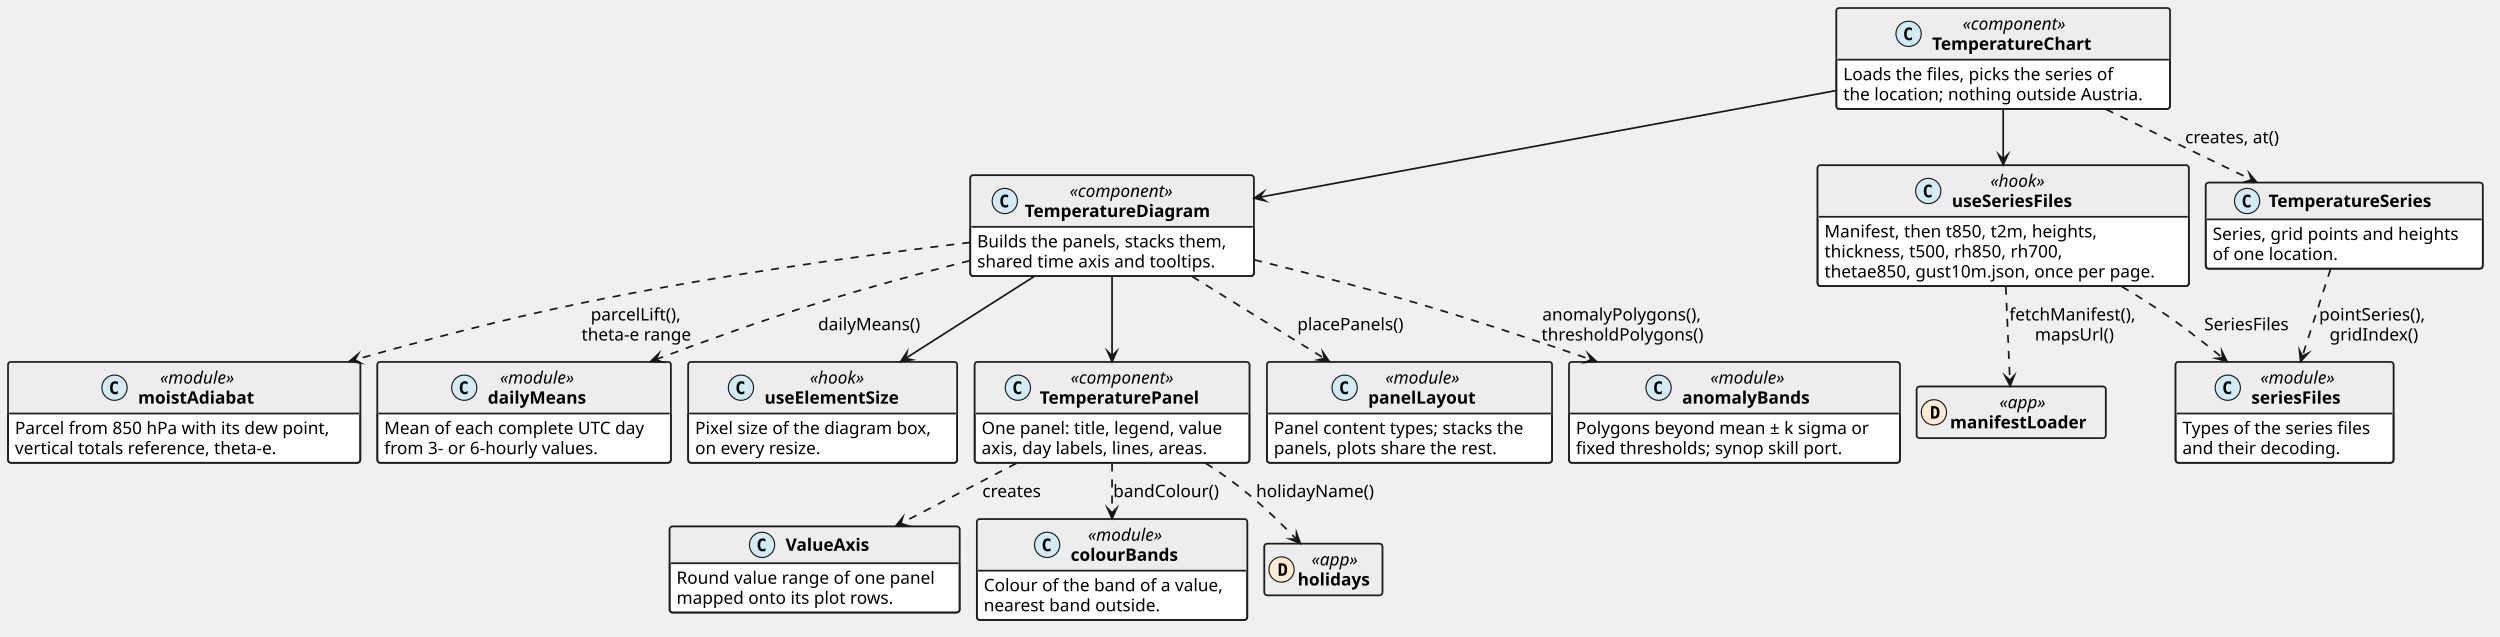
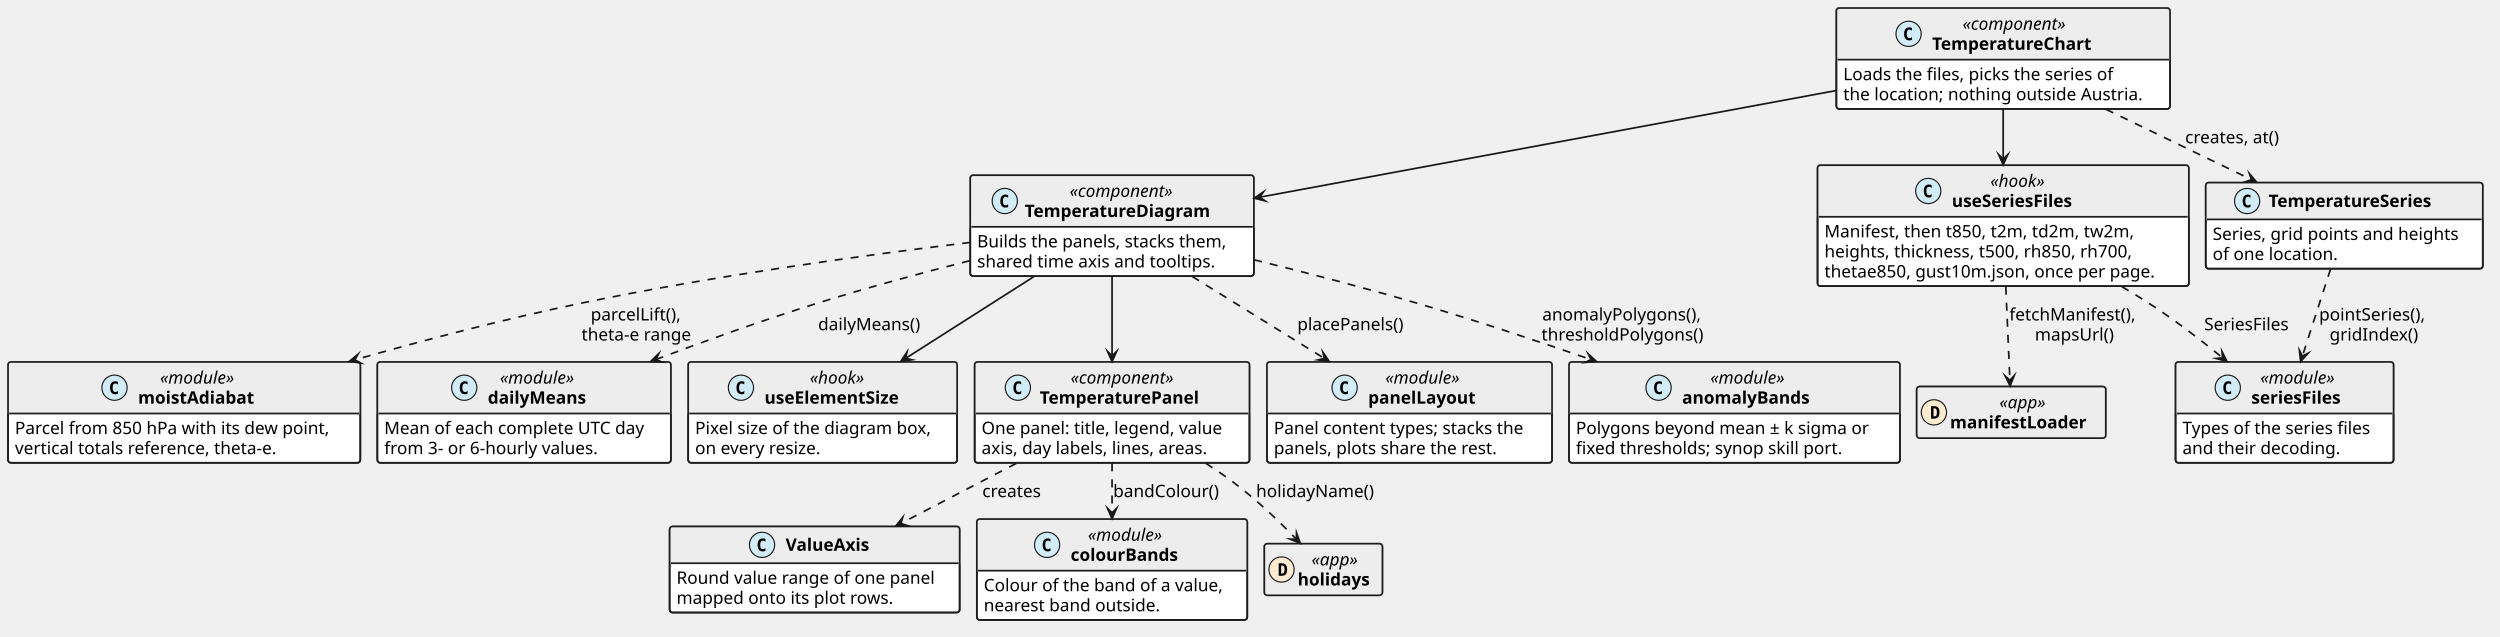
<svg xmlns="http://www.w3.org/2000/svg" version="1.1" data-diagram-type="CLASS" style="width:2177px;height:554px;background:#FFFFFF;" width="2177px" height="554px" viewBox="0 0 2177 554" zoomAndPan="magnify" preserveAspectRatio="none" contentStyleType="text/css">
  <defs />
  <g font-family="sans-serif" lengthAdjust="spacing">
    <g class="entity" data-qualified-name="TemperatureChart" id="ent0001" data-source-line="44">
      <rect x="1599.09" y="7" width="290.584" height="87.844" fill="#FFF" style="stroke:#1D1D1B;stroke-width:1.5;" rx="2.5" ry="2.5" />
      <rect x="1599.09" y="7" width="290.584" height="44.922" fill="#EDEDED" style="stroke:#EDEDED;stroke-width:1.5;" rx="2.5" ry="2.5" />
      <rect x="1599.09" y="49.422" width="290.584" height="2.5" fill="#EDEDED" style="stroke:#EDEDED;stroke-width:1.5;" />
      <rect x="1599.09" y="7" width="290.584" height="87.844" fill="none" style="stroke:#1D1D1B;stroke-width:1.5;" rx="2.5" ry="2.5" />
      <ellipse cx="1662.001" cy="29.461" rx="11" ry="11" fill="#D1EBF7" style="stroke:#181818;stroke-width:1;" />
      <path d="M1664.923,34.648 Q1664.407,34.914 1663.845,35.039 Q1663.282,35.18 1662.657,35.18 Q1660.438,35.18 1659.267,33.727 Q1658.11,32.258 1658.11,29.508 Q1658.11,26.742 1659.267,25.289 Q1660.438,23.82 1662.657,23.82 Q1663.282,23.82 1663.845,23.961 Q1664.423,24.086 1664.923,24.352 L1664.923,26.758 Q1664.36,26.242 1663.829,26.008 Q1663.313,25.773 1662.751,25.773 Q1661.579,25.773 1660.97,26.711 Q1660.36,27.648 1660.36,29.508 Q1660.36,31.352 1660.97,32.289 Q1661.579,33.227 1662.751,33.227 Q1663.313,33.227 1663.829,32.992 Q1664.36,32.758 1664.923,32.242 L1664.923,34.648 Z " fill="#000" />
      <text x="1709.026" y="25.923" fill="#000" font-size="15" textLength="103.213" font-style="italic">«component»</text>
      <text x="1682.501" y="43.384" fill="#000" font-size="15" textLength="156.262" font-weight="700">TemperatureChart</text>
      <line x1="1600.09" y1="51.922" x2="1888.674" y2="51.922" style="stroke:#1D1D1B;stroke-width:1.5;" />
      <text x="1605.09" y="69.845" fill="#000" font-size="15" textLength="254.648">Loads the files, picks the series of</text>
      <text x="1605.09" y="87.306" fill="#000" font-size="15" textLength="278.584">the location; nothing outside Austria.</text>
    </g>
    <g class="entity" data-qualified-name="TemperatureDiagram" id="ent0002" data-source-line="48">
      <rect x="844.89" y="152.58" width="246.99" height="87.844" fill="#FFF" style="stroke:#1D1D1B;stroke-width:1.5;" rx="2.5" ry="2.5" />
      <rect x="844.89" y="152.58" width="246.99" height="44.922" fill="#EDEDED" style="stroke:#EDEDED;stroke-width:1.5;" rx="2.5" ry="2.5" />
      <rect x="844.89" y="195.002" width="246.99" height="2.5" fill="#EDEDED" style="stroke:#EDEDED;stroke-width:1.5;" />
      <rect x="844.89" y="152.58" width="246.99" height="87.844" fill="none" style="stroke:#1D1D1B;stroke-width:1.5;" rx="2.5" ry="2.5" />
      <ellipse cx="874.967" cy="175.041" rx="11" ry="11" fill="#D1EBF7" style="stroke:#181818;stroke-width:1;" />
      <path d="M877.888,180.228 Q877.373,180.494 876.81,180.619 Q876.248,180.76 875.623,180.76 Q873.404,180.76 872.232,179.307 Q871.076,177.838 871.076,175.088 Q871.076,172.322 872.232,170.869 Q873.404,169.4 875.623,169.4 Q876.248,169.4 876.81,169.541 Q877.388,169.666 877.888,169.932 L877.888,172.338 Q877.326,171.822 876.795,171.588 Q876.279,171.353 875.717,171.353 Q874.545,171.353 873.935,172.291 Q873.326,173.228 873.326,175.088 Q873.326,176.932 873.935,177.869 Q874.545,178.807 875.717,178.807 Q876.279,178.807 876.795,178.572 Q877.326,178.338 877.888,177.822 L877.888,180.228 Z " fill="#000" />
      <text x="931.454" y="171.503" fill="#000" font-size="15" textLength="103.213" font-style="italic">«component»</text>
      <text x="892.317" y="188.964" fill="#000" font-size="15" textLength="181.487" font-weight="700">TemperatureDiagram</text>
      <line x1="845.89" y1="197.502" x2="1090.88" y2="197.502" style="stroke:#1D1D1B;stroke-width:1.5;" />
      <text x="850.89" y="215.425" fill="#000" font-size="15" textLength="234.99">Builds the panels, stacks them,</text>
      <text x="850.89" y="232.886" fill="#000" font-size="15" textLength="223.22">shared time axis and tooltips.</text>
    </g>
    <g class="entity" data-qualified-name="TemperaturePanel" id="ent0003" data-source-line="52">
      <rect x="848.74" y="315.15" width="239.292" height="87.844" fill="#FFF" style="stroke:#1D1D1B;stroke-width:1.5;" rx="2.5" ry="2.5" />
      <rect x="848.74" y="315.15" width="239.292" height="44.922" fill="#EDEDED" style="stroke:#EDEDED;stroke-width:1.5;" rx="2.5" ry="2.5" />
      <rect x="848.74" y="357.572" width="239.292" height="2.5" fill="#EDEDED" style="stroke:#EDEDED;stroke-width:1.5;" />
      <rect x="848.74" y="315.15" width="239.292" height="87.844" fill="none" style="stroke:#1D1D1B;stroke-width:1.5;" rx="2.5" ry="2.5" />
      <ellipse cx="886.374" cy="337.611" rx="11" ry="11" fill="#D1EBF7" style="stroke:#181818;stroke-width:1;" />
      <path d="M889.296,342.798 Q888.78,343.064 888.218,343.189 Q887.655,343.33 887.03,343.33 Q884.812,343.33 883.64,341.877 Q882.483,340.408 882.483,337.658 Q882.483,334.892 883.64,333.439 Q884.812,331.97 887.03,331.97 Q887.655,331.97 888.218,332.111 Q888.796,332.236 889.296,332.502 L889.296,334.908 Q888.733,334.392 888.202,334.158 Q887.687,333.923 887.124,333.923 Q885.952,333.923 885.343,334.861 Q884.733,335.798 884.733,337.658 Q884.733,339.502 885.343,340.439 Q885.952,341.377 887.124,341.377 Q887.687,341.377 888.202,341.142 Q888.733,340.908 889.296,340.392 L889.296,342.798 Z " fill="#000" />
      <text x="932.295" y="334.073" fill="#000" font-size="15" textLength="103.213" font-style="italic">«component»</text>
      <text x="905.404" y="351.534" fill="#000" font-size="15" textLength="156.995" font-weight="700">TemperaturePanel</text>
      <line x1="849.74" y1="360.072" x2="1087.032" y2="360.072" style="stroke:#1D1D1B;stroke-width:1.5;" />
      <text x="854.74" y="377.995" fill="#000" font-size="15" textLength="227.292">One panel: title, legend, value</text>
      <text x="854.74" y="395.456" fill="#000" font-size="15" textLength="216.357">axis, day labels, lines, areas.</text>
    </g>
    <g class="entity" data-qualified-name="useSeriesFiles" id="ent0004" data-source-line="56">
      <rect x="1582.72" y="143.85" width="323.323" height="105.305" fill="#FFF" style="stroke:#1D1D1B;stroke-width:1.5;" rx="2.5" ry="2.5" />
      <rect x="1582.72" y="143.85" width="323.323" height="44.922" fill="#EDEDED" style="stroke:#EDEDED;stroke-width:1.5;" rx="2.5" ry="2.5" />
      <rect x="1582.72" y="186.272" width="323.323" height="2.5" fill="#EDEDED" style="stroke:#EDEDED;stroke-width:1.5;" />
      <rect x="1582.72" y="143.85" width="323.323" height="105.305" fill="none" style="stroke:#1D1D1B;stroke-width:1.5;" rx="2.5" ry="2.5" />
      <ellipse cx="1679.117" cy="166.311" rx="11" ry="11" fill="#D1EBF7" style="stroke:#181818;stroke-width:1;" />
      <path d="M1682.039,171.498 Q1681.523,171.764 1680.961,171.889 Q1680.398,172.03 1679.773,172.03 Q1677.555,172.03 1676.383,170.577 Q1675.227,169.108 1675.227,166.358 Q1675.227,163.592 1676.383,162.139 Q1677.555,160.67 1679.773,160.67 Q1680.398,160.67 1680.961,160.811 Q1681.539,160.936 1682.039,161.202 L1682.039,163.608 Q1681.477,163.092 1680.945,162.858 Q1680.43,162.623 1679.867,162.623 Q1678.695,162.623 1678.086,163.561 Q1677.477,164.498 1677.477,166.358 Q1677.477,168.202 1678.086,169.139 Q1678.695,170.077 1679.867,170.077 Q1680.43,170.077 1680.945,169.842 Q1681.477,169.608 1682.039,169.092 L1682.039,171.498 Z " fill="#000" />
      <text x="1733.18" y="162.773" fill="#000" font-size="15" textLength="54.902" font-style="italic">«hook»</text>
      <text x="1699.617" y="180.234" fill="#000" font-size="15" textLength="122.029" font-weight="700">useSeriesFiles</text>
      <line x1="1583.72" y1="188.772" x2="1905.043" y2="188.772" style="stroke:#1D1D1B;stroke-width:1.5;" />
-       <text x="1588.72" y="206.695" fill="#000" font-size="15" textLength="256.458">Manifest, then t850, t2m, heights,</text>
-       <text x="1588.72" y="224.156" fill="#000" font-size="15" textLength="227.351">thickness, t500, rh850, rh700,</text>
+       <text x="1588.72" y="206.695" fill="#000" font-size="15" textLength="292.229">Manifest, then t850, t2m, td2m, tw2m,</text>
+       <text x="1588.72" y="224.156" fill="#000" font-size="15" textLength="292.515">heights, thickness, t500, rh850, rh700,</text>
      <text x="1588.72" y="241.617" fill="#000" font-size="15" textLength="311.323">thetae850, gust10m.json, once per page.</text>
    </g>
    <g class="entity" data-qualified-name="TemperatureSeries" id="ent0005" data-source-line="61">
      <rect x="1920.75" y="159.04" width="241.263" height="74.922" fill="#FFF" style="stroke:#1D1D1B;stroke-width:1.5;" rx="2.5" ry="2.5" />
      <rect x="1920.75" y="159.04" width="241.263" height="32" fill="#EDEDED" style="stroke:#EDEDED;stroke-width:1.5;" rx="2.5" ry="2.5" />
      <rect x="1920.75" y="188.54" width="241.263" height="2.5" fill="#EDEDED" style="stroke:#EDEDED;stroke-width:1.5;" />
      <rect x="1920.75" y="159.04" width="241.263" height="74.922" fill="none" style="stroke:#1D1D1B;stroke-width:1.5;" rx="2.5" ry="2.5" />
      <ellipse cx="1956.792" cy="175.04" rx="11" ry="11" fill="#D1EBF7" style="stroke:#181818;stroke-width:1;" />
      <path d="M1959.714,180.228 Q1959.198,180.493 1958.636,180.618 Q1958.073,180.759 1957.448,180.759 Q1955.23,180.759 1954.058,179.306 Q1952.901,177.837 1952.901,175.087 Q1952.901,172.321 1954.058,170.868 Q1955.23,169.399 1957.448,169.399 Q1958.073,169.399 1958.636,169.54 Q1959.214,169.665 1959.714,169.931 L1959.714,172.337 Q1959.151,171.821 1958.62,171.587 Q1958.105,171.353 1957.542,171.353 Q1956.37,171.353 1955.761,172.29 Q1955.151,173.228 1955.151,175.087 Q1955.151,176.931 1955.761,177.868 Q1956.37,178.806 1957.542,178.806 Q1958.105,178.806 1958.62,178.571 Q1959.151,178.337 1959.714,177.821 L1959.714,180.228 Z " fill="#000" />
      <text x="1975.468" y="180.233" fill="#000" font-size="15" textLength="162.502" font-weight="700">TemperatureSeries</text>
      <line x1="1921.75" y1="191.04" x2="2161.013" y2="191.04" style="stroke:#1D1D1B;stroke-width:1.5;" />
      <text x="1926.75" y="208.963" fill="#000" font-size="15" textLength="229.263">Series, grid points and heights</text>
      <text x="1926.75" y="226.424" fill="#000" font-size="15" textLength="116.191">of one location.</text>
    </g>
    <g class="entity" data-qualified-name="panelLayout" id="ent0006" data-source-line="65">
      <rect x="1103.25" y="315.15" width="248.272" height="87.844" fill="#FFF" style="stroke:#1D1D1B;stroke-width:1.5;" rx="2.5" ry="2.5" />
      <rect x="1103.25" y="315.15" width="248.272" height="44.922" fill="#EDEDED" style="stroke:#EDEDED;stroke-width:1.5;" rx="2.5" ry="2.5" />
      <rect x="1103.25" y="357.572" width="248.272" height="2.5" fill="#EDEDED" style="stroke:#EDEDED;stroke-width:1.5;" />
      <rect x="1103.25" y="315.15" width="248.272" height="87.844" fill="none" style="stroke:#1D1D1B;stroke-width:1.5;" rx="2.5" ry="2.5" />
      <ellipse cx="1170.903" cy="337.611" rx="11" ry="11" fill="#D1EBF7" style="stroke:#181818;stroke-width:1;" />
      <path d="M1173.825,342.798 Q1173.31,343.064 1172.747,343.189 Q1172.185,343.33 1171.56,343.33 Q1169.341,343.33 1168.169,341.877 Q1167.013,340.408 1167.013,337.658 Q1167.013,334.892 1168.169,333.439 Q1169.341,331.97 1171.56,331.97 Q1172.185,331.97 1172.747,332.111 Q1173.325,332.236 1173.825,332.502 L1173.825,334.908 Q1173.263,334.392 1172.731,334.158 Q1172.216,333.923 1171.653,333.923 Q1170.481,333.923 1169.872,334.861 Q1169.263,335.798 1169.263,337.658 Q1169.263,339.502 1169.872,340.439 Q1170.481,341.377 1171.653,341.377 Q1172.216,341.377 1172.731,341.142 Q1173.263,340.908 1173.825,340.392 L1173.825,342.798 Z " fill="#000" />
      <text x="1206.352" y="334.073" fill="#000" font-size="15" textLength="74.568" font-style="italic">«module»</text>
      <text x="1191.403" y="351.534" fill="#000" font-size="15" textLength="104.465" font-weight="700">panelLayout</text>
      <line x1="1104.25" y1="360.072" x2="1350.522" y2="360.072" style="stroke:#1D1D1B;stroke-width:1.5;" />
      <text x="1109.25" y="377.995" fill="#000" font-size="15" textLength="236.272">Panel content types; stacks the</text>
      <text x="1109.25" y="395.456" fill="#000" font-size="15" textLength="210.22">panels, plots share the rest.</text>
    </g>
    <g class="entity" data-qualified-name="ValueAxis" id="ent0007" data-source-line="69">
      <rect x="583.11" y="458.46" width="252.549" height="74.922" fill="#FFF" style="stroke:#1D1D1B;stroke-width:1.5;" rx="2.5" ry="2.5" />
      <rect x="583.11" y="458.46" width="252.549" height="32" fill="#EDEDED" style="stroke:#EDEDED;stroke-width:1.5;" rx="2.5" ry="2.5" />
      <rect x="583.11" y="487.96" width="252.549" height="2.5" fill="#EDEDED" style="stroke:#EDEDED;stroke-width:1.5;" />
      <rect x="583.11" y="458.46" width="252.549" height="74.922" fill="none" style="stroke:#1D1D1B;stroke-width:1.5;" rx="2.5" ry="2.5" />
      <ellipse cx="663.595" cy="474.46" rx="11" ry="11" fill="#D1EBF7" style="stroke:#181818;stroke-width:1;" />
      <path d="M666.517,479.648 Q666.002,479.913 665.439,480.038 Q664.877,480.179 664.252,480.179 Q662.033,480.179 660.861,478.726 Q659.705,477.257 659.705,474.507 Q659.705,471.741 660.861,470.288 Q662.033,468.819 664.252,468.819 Q664.877,468.819 665.439,468.96 Q666.017,469.085 666.517,469.351 L666.517,471.757 Q665.955,471.241 665.423,471.007 Q664.908,470.773 664.345,470.773 Q663.173,470.773 662.564,471.71 Q661.955,472.648 661.955,474.507 Q661.955,476.351 662.564,477.288 Q663.173,478.226 664.345,478.226 Q664.908,478.226 665.423,477.991 Q665.955,477.757 666.517,477.241 L666.517,479.648 Z " fill="#000" />
      <text x="684.095" y="479.653" fill="#000" font-size="15" textLength="83.079" font-weight="700">ValueAxis</text>
      <line x1="584.11" y1="490.46" x2="834.659" y2="490.46" style="stroke:#1D1D1B;stroke-width:1.5;" />
      <text x="589.11" y="508.383" fill="#000" font-size="15" textLength="240.549">Round value range of one panel</text>
      <text x="589.11" y="525.844" fill="#000" font-size="15" textLength="201.218">mapped onto its plot rows.</text>
    </g>
    <g class="entity" data-qualified-name="anomalyBands" id="ent0008" data-source-line="73">
      <rect x="1366.29" y="315.15" width="288.174" height="87.844" fill="#FFF" style="stroke:#1D1D1B;stroke-width:1.5;" rx="2.5" ry="2.5" />
      <rect x="1366.29" y="315.15" width="288.174" height="44.922" fill="#EDEDED" style="stroke:#EDEDED;stroke-width:1.5;" rx="2.5" ry="2.5" />
      <rect x="1366.29" y="357.572" width="288.174" height="2.5" fill="#EDEDED" style="stroke:#EDEDED;stroke-width:1.5;" />
      <rect x="1366.29" y="315.15" width="288.174" height="87.844" fill="none" style="stroke:#1D1D1B;stroke-width:1.5;" rx="2.5" ry="2.5" />
      <ellipse cx="1444.289" cy="337.611" rx="11" ry="11" fill="#D1EBF7" style="stroke:#181818;stroke-width:1;" />
      <path d="M1447.211,342.798 Q1446.695,343.064 1446.133,343.189 Q1445.57,343.33 1444.945,343.33 Q1442.726,343.33 1441.554,341.877 Q1440.398,340.408 1440.398,337.658 Q1440.398,334.892 1441.554,333.439 Q1442.726,331.97 1444.945,331.97 Q1445.57,331.97 1446.133,332.111 Q1446.711,332.236 1447.211,332.502 L1447.211,334.908 Q1446.648,334.392 1446.117,334.158 Q1445.601,333.923 1445.039,333.923 Q1443.867,333.923 1443.258,334.861 Q1442.648,335.798 1442.648,337.658 Q1442.648,339.502 1443.258,340.439 Q1443.867,341.377 1445.039,341.377 Q1445.601,341.377 1446.117,341.142 Q1446.648,340.908 1447.211,340.392 L1447.211,342.798 Z " fill="#000" />
      <text x="1489.343" y="334.073" fill="#000" font-size="15" textLength="74.568" font-style="italic">«module»</text>
      <text x="1464.789" y="351.534" fill="#000" font-size="15" textLength="123.677" font-weight="700">anomalyBands</text>
      <line x1="1367.29" y1="360.072" x2="1653.464" y2="360.072" style="stroke:#1D1D1B;stroke-width:1.5;" />
      <text x="1372.29" y="377.995" fill="#000" font-size="15" textLength="276.174">Polygons beyond mean ± k sigma or</text>
      <text x="1372.29" y="395.456" fill="#000" font-size="15" textLength="249.404">fixed thresholds; synop skill port.</text>
    </g>
    <g class="entity" data-qualified-name="moistAdiabat" id="ent0009" data-source-line="77">
      <rect x="7" y="315.15" width="306.763" height="87.844" fill="#FFF" style="stroke:#1D1D1B;stroke-width:1.5;" rx="2.5" ry="2.5" />
      <rect x="7" y="315.15" width="306.763" height="44.922" fill="#EDEDED" style="stroke:#EDEDED;stroke-width:1.5;" rx="2.5" ry="2.5" />
      <rect x="7" y="357.572" width="306.763" height="2.5" fill="#EDEDED" style="stroke:#EDEDED;stroke-width:1.5;" />
      <rect x="7" y="315.15" width="306.763" height="87.844" fill="none" style="stroke:#1D1D1B;stroke-width:1.5;" rx="2.5" ry="2.5" />
      <ellipse cx="99.724" cy="337.611" rx="11" ry="11" fill="#D1EBF7" style="stroke:#181818;stroke-width:1;" />
      <path d="M102.646,342.798 Q102.13,343.064 101.568,343.189 Q101.005,343.33 100.38,343.33 Q98.162,343.33 96.99,341.877 Q95.833,340.408 95.833,337.658 Q95.833,334.892 96.99,333.439 Q98.162,331.97 100.38,331.97 Q101.005,331.97 101.568,332.111 Q102.146,332.236 102.646,332.502 L102.646,334.908 Q102.083,334.392 101.552,334.158 Q101.037,333.923 100.474,333.923 Q99.302,333.923 98.693,334.861 Q98.083,335.798 98.083,337.658 Q98.083,339.502 98.693,340.439 Q99.302,341.377 100.474,341.377 Q101.037,341.377 101.552,341.142 Q102.083,340.908 102.646,340.392 L102.646,342.798 Z " fill="#000" />
      <text x="139.348" y="334.073" fill="#000" font-size="15" textLength="74.568" font-style="italic">«module»</text>
      <text x="120.224" y="351.534" fill="#000" font-size="15" textLength="112.815" font-weight="700">moistAdiabat</text>
      <line x1="8" y1="360.072" x2="312.763" y2="360.072" style="stroke:#1D1D1B;stroke-width:1.5;" />
      <text x="13" y="377.995" fill="#000" font-size="15" textLength="294.763">Parcel from 850 hPa with its dew point,</text>
      <text x="13" y="395.456" fill="#000" font-size="15" textLength="248.496">vertical totals reference, theta-e.</text>
    </g>
    <g class="entity" data-qualified-name="dailyMeans" id="ent0010" data-source-line="81">
      <rect x="328.58" y="315.15" width="255.611" height="87.844" fill="#FFF" style="stroke:#1D1D1B;stroke-width:1.5;" rx="2.5" ry="2.5" />
      <rect x="328.58" y="315.15" width="255.611" height="44.922" fill="#EDEDED" style="stroke:#EDEDED;stroke-width:1.5;" rx="2.5" ry="2.5" />
      <rect x="328.58" y="357.572" width="255.611" height="2.5" fill="#EDEDED" style="stroke:#EDEDED;stroke-width:1.5;" />
      <rect x="328.58" y="315.15" width="255.611" height="87.844" fill="none" style="stroke:#1D1D1B;stroke-width:1.5;" rx="2.5" ry="2.5" />
      <ellipse cx="404.261" cy="337.611" rx="11" ry="11" fill="#D1EBF7" style="stroke:#181818;stroke-width:1;" />
      <path d="M407.183,342.798 Q406.667,343.064 406.104,343.189 Q405.542,343.33 404.917,343.33 Q402.698,343.33 401.526,341.877 Q400.37,340.408 400.37,337.658 Q400.37,334.892 401.526,333.439 Q402.698,331.97 404.917,331.97 Q405.542,331.97 406.104,332.111 Q406.683,332.236 407.183,332.502 L407.183,334.908 Q406.62,334.392 406.089,334.158 Q405.573,333.923 405.011,333.923 Q403.839,333.923 403.229,334.861 Q402.62,335.798 402.62,337.658 Q402.62,339.502 403.229,340.439 Q403.839,341.377 405.011,341.377 Q405.573,341.377 406.089,341.142 Q406.62,340.908 407.183,340.392 L407.183,342.798 Z " fill="#000" />
      <text x="435.351" y="334.073" fill="#000" font-size="15" textLength="74.568" font-style="italic">«module»</text>
      <text x="424.761" y="351.534" fill="#000" font-size="15" textLength="95.75" font-weight="700">dailyMeans</text>
      <line x1="329.58" y1="360.072" x2="583.191" y2="360.072" style="stroke:#1D1D1B;stroke-width:1.5;" />
      <text x="334.58" y="377.995" fill="#000" font-size="15" textLength="243.611">Mean of each complete UTC day</text>
      <text x="334.58" y="395.456" fill="#000" font-size="15" textLength="200.522">from 3- or 6-hourly values.</text>
    </g>
    <g class="entity" data-qualified-name="colourBands" id="ent0011" data-source-line="85">
      <rect x="850.64" y="452" width="235.484" height="87.844" fill="#FFF" style="stroke:#1D1D1B;stroke-width:1.5;" rx="2.5" ry="2.5" />
      <rect x="850.64" y="452" width="235.484" height="44.922" fill="#EDEDED" style="stroke:#EDEDED;stroke-width:1.5;" rx="2.5" ry="2.5" />
      <rect x="850.64" y="494.422" width="235.484" height="2.5" fill="#EDEDED" style="stroke:#EDEDED;stroke-width:1.5;" />
      <rect x="850.64" y="452" width="235.484" height="87.844" fill="none" style="stroke:#1D1D1B;stroke-width:1.5;" rx="2.5" ry="2.5" />
      <ellipse cx="911.822" cy="474.461" rx="11" ry="11" fill="#D1EBF7" style="stroke:#181818;stroke-width:1;" />
      <path d="M914.744,479.648 Q914.229,479.914 913.666,480.039 Q913.104,480.18 912.479,480.18 Q910.26,480.18 909.088,478.727 Q907.932,477.258 907.932,474.508 Q907.932,471.742 909.088,470.289 Q910.26,468.82 912.479,468.82 Q913.104,468.82 913.666,468.961 Q914.244,469.086 914.744,469.352 L914.744,471.758 Q914.182,471.242 913.65,471.008 Q913.135,470.773 912.572,470.773 Q911.4,470.773 910.791,471.711 Q910.182,472.648 910.182,474.508 Q910.182,476.352 910.791,477.289 Q911.4,478.227 912.572,478.227 Q913.135,478.227 913.65,477.992 Q914.182,477.758 914.744,477.242 L914.744,479.648 Z " fill="#000" />
      <text x="947.348" y="470.923" fill="#000" font-size="15" textLength="74.568" font-style="italic">«module»</text>
      <text x="932.322" y="488.384" fill="#000" font-size="15" textLength="104.619" font-weight="700">colourBands</text>
      <line x1="851.64" y1="496.922" x2="1085.124" y2="496.922" style="stroke:#1D1D1B;stroke-width:1.5;" />
      <text x="856.64" y="514.845" fill="#000" font-size="15" textLength="223.484">Colour of the band of a value,</text>
      <text x="856.64" y="532.306" fill="#000" font-size="15" textLength="164.363">nearest band outside.</text>
    </g>
    <g class="entity" data-qualified-name="seriesFiles" id="ent0012" data-source-line="89">
      <rect x="1894.47" y="315.15" width="189.832" height="87.844" fill="#FFF" style="stroke:#1D1D1B;stroke-width:1.5;" rx="2.5" ry="2.5" />
      <rect x="1894.47" y="315.15" width="189.832" height="44.922" fill="#EDEDED" style="stroke:#EDEDED;stroke-width:1.5;" rx="2.5" ry="2.5" />
      <rect x="1894.47" y="357.572" width="189.832" height="2.5" fill="#EDEDED" style="stroke:#EDEDED;stroke-width:1.5;" />
      <rect x="1894.47" y="315.15" width="189.832" height="87.844" fill="none" style="stroke:#1D1D1B;stroke-width:1.5;" rx="2.5" ry="2.5" />
      <ellipse cx="1939.949" cy="337.611" rx="11" ry="11" fill="#D1EBF7" style="stroke:#181818;stroke-width:1;" />
      <path d="M1942.871,342.798 Q1942.355,343.064 1941.793,343.189 Q1941.23,343.33 1940.605,343.33 Q1938.387,343.33 1937.215,341.877 Q1936.059,340.408 1936.059,337.658 Q1936.059,334.892 1937.215,333.439 Q1938.387,331.97 1940.605,331.97 Q1941.23,331.97 1941.793,332.111 Q1942.371,332.236 1942.871,332.502 L1942.871,334.908 Q1942.309,334.392 1941.777,334.158 Q1941.262,333.923 1940.699,333.923 Q1939.527,333.923 1938.918,334.861 Q1938.309,335.798 1938.309,337.658 Q1938.309,339.502 1938.918,340.439 Q1939.527,341.377 1940.699,341.377 Q1941.262,341.377 1941.777,341.142 Q1942.309,340.908 1942.871,340.392 L1942.871,342.798 Z " fill="#000" />
      <text x="1968.352" y="334.073" fill="#000" font-size="15" textLength="74.568" font-style="italic">«module»</text>
      <text x="1960.449" y="351.534" fill="#000" font-size="15" textLength="90.374" font-weight="700">seriesFiles</text>
      <line x1="1895.47" y1="360.072" x2="2083.302" y2="360.072" style="stroke:#1D1D1B;stroke-width:1.5;" />
      <text x="1900.47" y="377.995" fill="#000" font-size="15" textLength="177.832">Types of the series files</text>
      <text x="1900.47" y="395.456" fill="#000" font-size="15" textLength="146.367">and their decoding.</text>
    </g>
    <g class="entity" data-qualified-name="useElementSize" id="ent0013" data-source-line="93">
      <rect x="599.28" y="315.15" width="234.202" height="87.844" fill="#FFF" style="stroke:#1D1D1B;stroke-width:1.5;" rx="2.5" ry="2.5" />
      <rect x="599.28" y="315.15" width="234.202" height="44.922" fill="#EDEDED" style="stroke:#EDEDED;stroke-width:1.5;" rx="2.5" ry="2.5" />
      <rect x="599.28" y="357.572" width="234.202" height="2.5" fill="#EDEDED" style="stroke:#EDEDED;stroke-width:1.5;" />
      <rect x="599.28" y="315.15" width="234.202" height="87.844" fill="none" style="stroke:#1D1D1B;stroke-width:1.5;" rx="2.5" ry="2.5" />
      <ellipse cx="645.21" cy="337.611" rx="11" ry="11" fill="#D1EBF7" style="stroke:#181818;stroke-width:1;" />
      <path d="M648.132,342.798 Q647.616,343.064 647.053,343.189 Q646.491,343.33 645.866,343.33 Q643.647,343.33 642.475,341.877 Q641.319,340.408 641.319,337.658 Q641.319,334.892 642.475,333.439 Q643.647,331.97 645.866,331.97 Q646.491,331.97 647.053,332.111 Q647.632,332.236 648.132,332.502 L648.132,334.908 Q647.569,334.392 647.038,334.158 Q646.522,333.923 645.96,333.923 Q644.788,333.923 644.178,334.861 Q643.569,335.798 643.569,337.658 Q643.569,339.502 644.178,340.439 Q644.788,341.377 645.96,341.377 Q646.522,341.377 647.038,341.142 Q647.569,340.908 648.132,340.392 L648.132,342.798 Z " fill="#000" />
      <text x="705.18" y="334.073" fill="#000" font-size="15" textLength="54.902" font-style="italic">«hook»</text>
      <text x="665.71" y="351.534" fill="#000" font-size="15" textLength="133.843" font-weight="700">useElementSize</text>
      <line x1="600.28" y1="360.072" x2="832.482" y2="360.072" style="stroke:#1D1D1B;stroke-width:1.5;" />
      <text x="605.28" y="377.995" fill="#000" font-size="15" textLength="222.202">Pixel size of the diagram box,</text>
      <text x="605.28" y="395.456" fill="#000" font-size="15" textLength="119.846">on every resize.</text>
    </g>
    <g class="entity" data-qualified-name="manifestLoader" id="ent0014" data-source-line="97">
      <rect x="1669.05" y="336.61" width="164.664" height="44.922" fill="#FFF" style="stroke:#1D1D1B;stroke-width:1.5;" rx="2.5" ry="2.5" />
      <rect x="1669.05" y="336.61" width="164.664" height="44.922" fill="#EDEDED" style="stroke:#EDEDED;stroke-width:1.5;" rx="2.5" ry="2.5" />
      <rect x="1669.05" y="379.032" width="164.664" height="2.5" fill="#EDEDED" style="stroke:#EDEDED;stroke-width:1.5;" />
      <rect x="1669.05" y="336.61" width="164.664" height="44.922" fill="none" style="stroke:#1D1D1B;stroke-width:1.5;" rx="2.5" ry="2.5" />
      <ellipse cx="1684.05" cy="359.071" rx="11" ry="11" fill="#FDEBD1" style="stroke:#181818;stroke-width:1;" />
      <path d="M1683.722,355.587 L1683.722,362.618 L1684.3,362.618 Q1685.581,362.618 1686.113,361.821 Q1686.659,361.024 1686.659,359.087 Q1686.659,357.18 1686.113,356.383 Q1685.581,355.587 1684.3,355.587 L1683.722,355.587 Z M1681.55,353.633 L1683.863,353.633 Q1686.55,353.633 1687.722,354.915 Q1688.909,356.196 1688.909,359.087 Q1688.909,361.993 1687.722,363.29 Q1686.55,364.571 1683.863,364.571 L1681.55,364.571 L1681.55,353.633 Z " fill="#000" />
      <text x="1741.087" y="355.533" fill="#000" font-size="15" textLength="46.589" font-style="italic">«app»</text>
      <text x="1698.05" y="372.994" fill="#000" font-size="15" textLength="132.664" font-weight="700">manifestLoader</text>
    </g>
    <g class="entity" data-qualified-name="holidays" id="ent0015" data-source-line="98">
      <rect x="1100.97" y="473.46" width="102.833" height="44.922" fill="#FFF" style="stroke:#1D1D1B;stroke-width:1.5;" rx="2.5" ry="2.5" />
      <rect x="1100.97" y="473.46" width="102.833" height="44.922" fill="#EDEDED" style="stroke:#EDEDED;stroke-width:1.5;" rx="2.5" ry="2.5" />
      <rect x="1100.97" y="515.882" width="102.833" height="2.5" fill="#EDEDED" style="stroke:#EDEDED;stroke-width:1.5;" />
      <rect x="1100.97" y="473.46" width="102.833" height="44.922" fill="none" style="stroke:#1D1D1B;stroke-width:1.5;" rx="2.5" ry="2.5" />
      <ellipse cx="1115.97" cy="495.921" rx="11" ry="11" fill="#FDEBD1" style="stroke:#181818;stroke-width:1;" />
      <path d="M1115.642,492.437 L1115.642,499.468 L1116.22,499.468 Q1117.501,499.468 1118.033,498.671 Q1118.579,497.874 1118.579,495.937 Q1118.579,494.03 1118.033,493.233 Q1117.501,492.437 1116.22,492.437 L1115.642,492.437 Z M1113.47,490.483 L1115.783,490.483 Q1118.47,490.483 1119.642,491.765 Q1120.829,493.046 1120.829,495.937 Q1120.829,498.843 1119.642,500.14 Q1118.47,501.421 1115.783,501.421 L1113.47,501.421 L1113.47,490.483 Z " fill="#000" />
      <text x="1142.092" y="492.383" fill="#000" font-size="15" textLength="46.589" font-style="italic">«app»</text>
      <text x="1129.97" y="509.844" fill="#000" font-size="15" textLength="70.833" font-weight="700">holidays</text>
    </g>
    <g class="link" data-entity-1="ent0001" data-entity-2="ent0004" id="lnk16" data-source-line="99" data-link-type="dependency">
      <path d="M1744.38,95 C1744.38,110.28 1744.38,122.64 1744.38,138.58" style="stroke:#181818;stroke-width:1.5;" fill="none" id="TemperatureChart-to-useSeriesFiles" codeLine="99" />
      <polygon points="1744.38,143.58,1748.38,134.58,1744.38,138.58,1740.38,134.58,1744.38,143.58" fill="#181818" style="stroke:#181818;stroke-width:1.5;stroke-linejoin:miter;stroke-miterlimit:10;" />
    </g>
    <g class="link" data-entity-1="ent0001" data-entity-2="ent0005" id="lnk17" data-source-line="100" data-link-type="dependency">
      <path d="M1833.89,95.2 C1875.74,115.43 1920.549,137.083 1960.589,156.443" style="stroke:#181818;stroke-width:1.5;stroke-dasharray:7,7;" fill="none" id="TemperatureChart-to-TemperatureSeries" codeLine="100" />
      <polygon points="1965.09,158.62,1958.729,151.101,1960.589,156.443,1955.246,158.303,1965.09,158.62" fill="#181818" style="stroke:#181818;stroke-width:1.5;stroke-linejoin:miter;stroke-miterlimit:10;" />
      <text x="1902.79" y="124.773" fill="#000" font-size="15" textLength="92.073">creates, at()</text>
    </g>
    <g class="link" data-entity-1="ent0001" data-entity-2="ent0002" id="lnk18" data-source-line="101" data-link-type="dependency">
      <path d="M1598.88,78.85 C1452.74,105.89 1234.907,146.19 1097.017,171.7" style="stroke:#181818;stroke-width:1.5;" fill="none" id="TemperatureChart-to-TemperatureDiagram" codeLine="101" />
      <polygon points="1092.1,172.61,1101.677,174.906,1097.017,171.7,1100.222,167.04,1092.1,172.61" fill="#181818" style="stroke:#181818;stroke-width:1.5;stroke-linejoin:miter;stroke-miterlimit:10;" />
    </g>
    <g class="link" data-entity-1="ent0004" data-entity-2="ent0014" id="lnk19" data-source-line="102" data-link-type="dependency">
      <path d="M1746.65,249.63 C1747.93,278.94 1749.244,308.975 1750.204,331.135" style="stroke:#181818;stroke-width:1.5;stroke-dasharray:7,7;" fill="none" id="useSeriesFiles-to-manifestLoader" codeLine="102" />
      <polygon points="1750.42,336.13,1754.027,326.965,1750.204,331.135,1746.034,327.312,1750.42,336.13" fill="#181818" style="stroke:#181818;stroke-width:1.5;stroke-linejoin:miter;stroke-miterlimit:10;" />
      <text x="1749.71" y="279.073" fill="#000" font-size="15" textLength="118.63">fetchManifest(),</text>
      <text x="1771.946" y="296.534" fill="#000" font-size="15" textLength="74.158">mapsUrl()</text>
    </g>
    <g class="link" data-entity-1="ent0004" data-entity-2="ent0012" id="lnk20" data-source-line="103" data-link-type="dependency">
      <path d="M1847.58,249.53 C1855.74,254.29 1863.77,259.19 1871.38,264.15 C1894.63,279.31 1914.992,294.851 1935.402,311.571" style="stroke:#181818;stroke-width:1.5;stroke-dasharray:7,7;" fill="none" id="useSeriesFiles-to-seriesFiles" codeLine="103" />
      <polygon points="1939.27,314.74,1934.843,305.942,1935.402,311.571,1929.773,312.131,1939.27,314.74" fill="#181818" style="stroke:#181818;stroke-width:1.5;stroke-linejoin:miter;stroke-miterlimit:10;" />
      <text x="1919.4" y="287.573" fill="#000" font-size="15" textLength="80.134">SeriesFiles</text>
    </g>
    <g class="link" data-entity-1="ent0005" data-entity-2="ent0012" id="lnk21" data-source-line="104" data-link-type="dependency">
      <path d="M2029.45,234.34 C2021.69,258.32 2013.059,284.943 2004.919,310.103" style="stroke:#181818;stroke-width:1.5;stroke-dasharray:7,7;" fill="none" id="TemperatureSeries-to-seriesFiles" codeLine="104" />
      <polygon points="2003.38,314.86,2009.956,307.528,2004.919,310.103,2002.345,305.066,2003.38,314.86" fill="#181818" style="stroke:#181818;stroke-width:1.5;stroke-linejoin:miter;stroke-miterlimit:10;" />
      <text x="2019.49" y="279.073" fill="#000" font-size="15" textLength="100.854">pointSeries(),</text>
      <text x="2028.598" y="296.534" fill="#000" font-size="15" textLength="82.639">gridIndex()</text>
    </g>
    <g class="link" data-entity-1="ent0002" data-entity-2="ent0006" id="lnk22" data-source-line="105" data-link-type="dependency">
      <path d="M1038.13,240.74 C1075.14,263.69 1116.23,289.166 1153.26,312.116" style="stroke:#181818;stroke-width:1.5;stroke-dasharray:7,7;" fill="none" id="TemperatureDiagram-to-panelLayout" codeLine="105" />
      <polygon points="1157.51,314.75,1151.967,306.609,1153.26,312.116,1147.753,313.409,1157.51,314.75" fill="#181818" style="stroke:#181818;stroke-width:1.5;stroke-linejoin:miter;stroke-miterlimit:10;" />
      <text x="1129.7" y="287.573" fill="#000" font-size="15" textLength="101.016">placePanels()</text>
    </g>
    <g class="link" data-entity-1="ent0002" data-entity-2="ent0008" id="lnk23" data-source-line="106" data-link-type="dependency">
      <path d="M1092.12,226.26 C1137.13,237.31 1188.26,250.55 1234.38,264.15 C1285.84,279.33 1337.287,296.4 1385.437,313.12" style="stroke:#181818;stroke-width:1.5;stroke-dasharray:7,7;" fill="none" id="TemperatureDiagram-to-anomalyBands" codeLine="106" />
      <polygon points="1390.16,314.76,1382.97,308.029,1385.437,313.12,1380.346,315.586,1390.16,314.76" fill="#181818" style="stroke:#181818;stroke-width:1.5;stroke-linejoin:miter;stroke-miterlimit:10;" />
      <text x="1343.04" y="279.073" fill="#000" font-size="15" textLength="148.484">anomalyPolygons(),</text>
      <text x="1342.3" y="296.534" fill="#000" font-size="15" textLength="149.963">thresholdPolygons()</text>
    </g>
    <g class="link" data-entity-1="ent0002" data-entity-2="ent0009" id="lnk24" data-source-line="107" data-link-type="dependency">
      <path d="M844.84,211.1 C751.16,222.42 619.49,240.5 505.38,264.15 C438.67,277.98 370.56,295.845 309.02,313.315" style="stroke:#181818;stroke-width:1.5;stroke-dasharray:7,7;" fill="none" id="TemperatureDiagram-to-moistAdiabat" codeLine="107" />
      <polygon points="304.21,314.68,313.96,316.07,309.02,313.315,311.776,308.374,304.21,314.68" fill="#181818" style="stroke:#181818;stroke-width:1.5;stroke-linejoin:miter;stroke-miterlimit:10;" />
      <text x="514.396" y="279.073" fill="#000" font-size="15" textLength="86.682">parcelLift(),</text>
      <text x="506.38" y="296.534" fill="#000" font-size="15" textLength="102.715">theta-e range</text>
    </g>
    <g class="link" data-entity-1="ent0002" data-entity-2="ent0010" id="lnk25" data-source-line="108" data-link-type="dependency">
      <path d="M844.47,226.99 C802.01,237.8 754.38,250.69 711.38,264.15 C663.43,279.16 615.919,296.177 571.319,312.987" style="stroke:#181818;stroke-width:1.5;stroke-dasharray:7,7;" fill="none" id="TemperatureDiagram-to-dailyMeans" codeLine="108" />
      <polygon points="566.64,314.75,576.472,315.319,571.319,312.987,573.651,307.833,566.64,314.75" fill="#181818" style="stroke:#181818;stroke-width:1.5;stroke-linejoin:miter;stroke-miterlimit:10;" />
      <text x="712.38" y="287.573" fill="#000" font-size="15" textLength="96.313">dailyMeans()</text>
    </g>
    <g class="link" data-entity-1="ent0002" data-entity-2="ent0003" id="lnk26" data-source-line="109" data-link-type="dependency">
      <path d="M968.38,240.53 C968.38,263.57 968.38,286.87 968.38,309.92" style="stroke:#181818;stroke-width:1.5;" fill="none" id="TemperatureDiagram-to-TemperaturePanel" codeLine="109" />
      <polygon points="968.38,314.92,972.38,305.92,968.38,309.92,964.38,305.92,968.38,314.92" fill="#181818" style="stroke:#181818;stroke-width:1.5;stroke-linejoin:miter;stroke-miterlimit:10;" />
    </g>
    <g class="link" data-entity-1="ent0002" data-entity-2="ent0013" id="lnk27" data-source-line="110" data-link-type="dependency">
      <path d="M900.52,240.74 C864.51,263.69 824.607,289.113 788.587,312.063" style="stroke:#181818;stroke-width:1.5;" fill="none" id="TemperatureDiagram-to-useElementSize" codeLine="110" />
      <polygon points="784.37,314.75,794.11,313.287,788.587,312.063,789.811,306.54,784.37,314.75" fill="#181818" style="stroke:#181818;stroke-width:1.5;stroke-linejoin:miter;stroke-miterlimit:10;" />
    </g>
    <g class="link" data-entity-1="ent0003" data-entity-2="ent0007" id="lnk28" data-source-line="111" data-link-type="dependency">
      <path d="M885.01,403.48 C851.14,421.11 816.875,438.951 784.435,455.841" style="stroke:#181818;stroke-width:1.5;stroke-dasharray:7,7;" fill="none" id="TemperaturePanel-to-ValueAxis" codeLine="111" />
      <polygon points="780,458.15,789.83,457.542,784.435,455.841,786.136,450.446,780,458.15" fill="#181818" style="stroke:#181818;stroke-width:1.5;stroke-linejoin:miter;stroke-miterlimit:10;" />
      <text x="855.39" y="432.923" fill="#000" font-size="15" textLength="55.759">creates</text>
    </g>
    <g class="link" data-entity-1="ent0003" data-entity-2="ent0015" id="lnk29" data-source-line="112" data-link-type="dependency">
      <path d="M1049.98,403.44 C1057.37,408.12 1064.61,413 1071.38,418 C1093.85,434.58 1113.206,453.244 1128.876,469.554" style="stroke:#181818;stroke-width:1.5;stroke-dasharray:7,7;" fill="none" id="TemperaturePanel-to-holidays" codeLine="112" />
      <polygon points="1132.34,473.16,1128.989,463.899,1128.876,469.554,1123.22,469.441,1132.34,473.16" fill="#181818" style="stroke:#181818;stroke-width:1.5;stroke-linejoin:miter;stroke-miterlimit:10;" />
      <text x="1093.81" y="432.923" fill="#000" font-size="15" textLength="110.566">holidayName()</text>
    </g>
    <g class="link" data-entity-1="ent0003" data-entity-2="ent0011" id="lnk30" data-source-line="113" data-link-type="dependency">
      <path d="M968.38,403.48 C968.38,418.88 968.38,431.2 968.38,446.59" style="stroke:#181818;stroke-width:1.5;stroke-dasharray:7,7;" fill="none" id="TemperaturePanel-to-colourBands" codeLine="113" />
      <polygon points="968.38,451.59,972.38,442.59,968.38,446.59,964.38,442.59,968.38,451.59" fill="#181818" style="stroke:#181818;stroke-width:1.5;stroke-linejoin:miter;stroke-miterlimit:10;" />
      <text x="969.38" y="432.923" fill="#000" font-size="15" textLength="98.115">bandColour()</text>
    </g>
  </g>
</svg>
